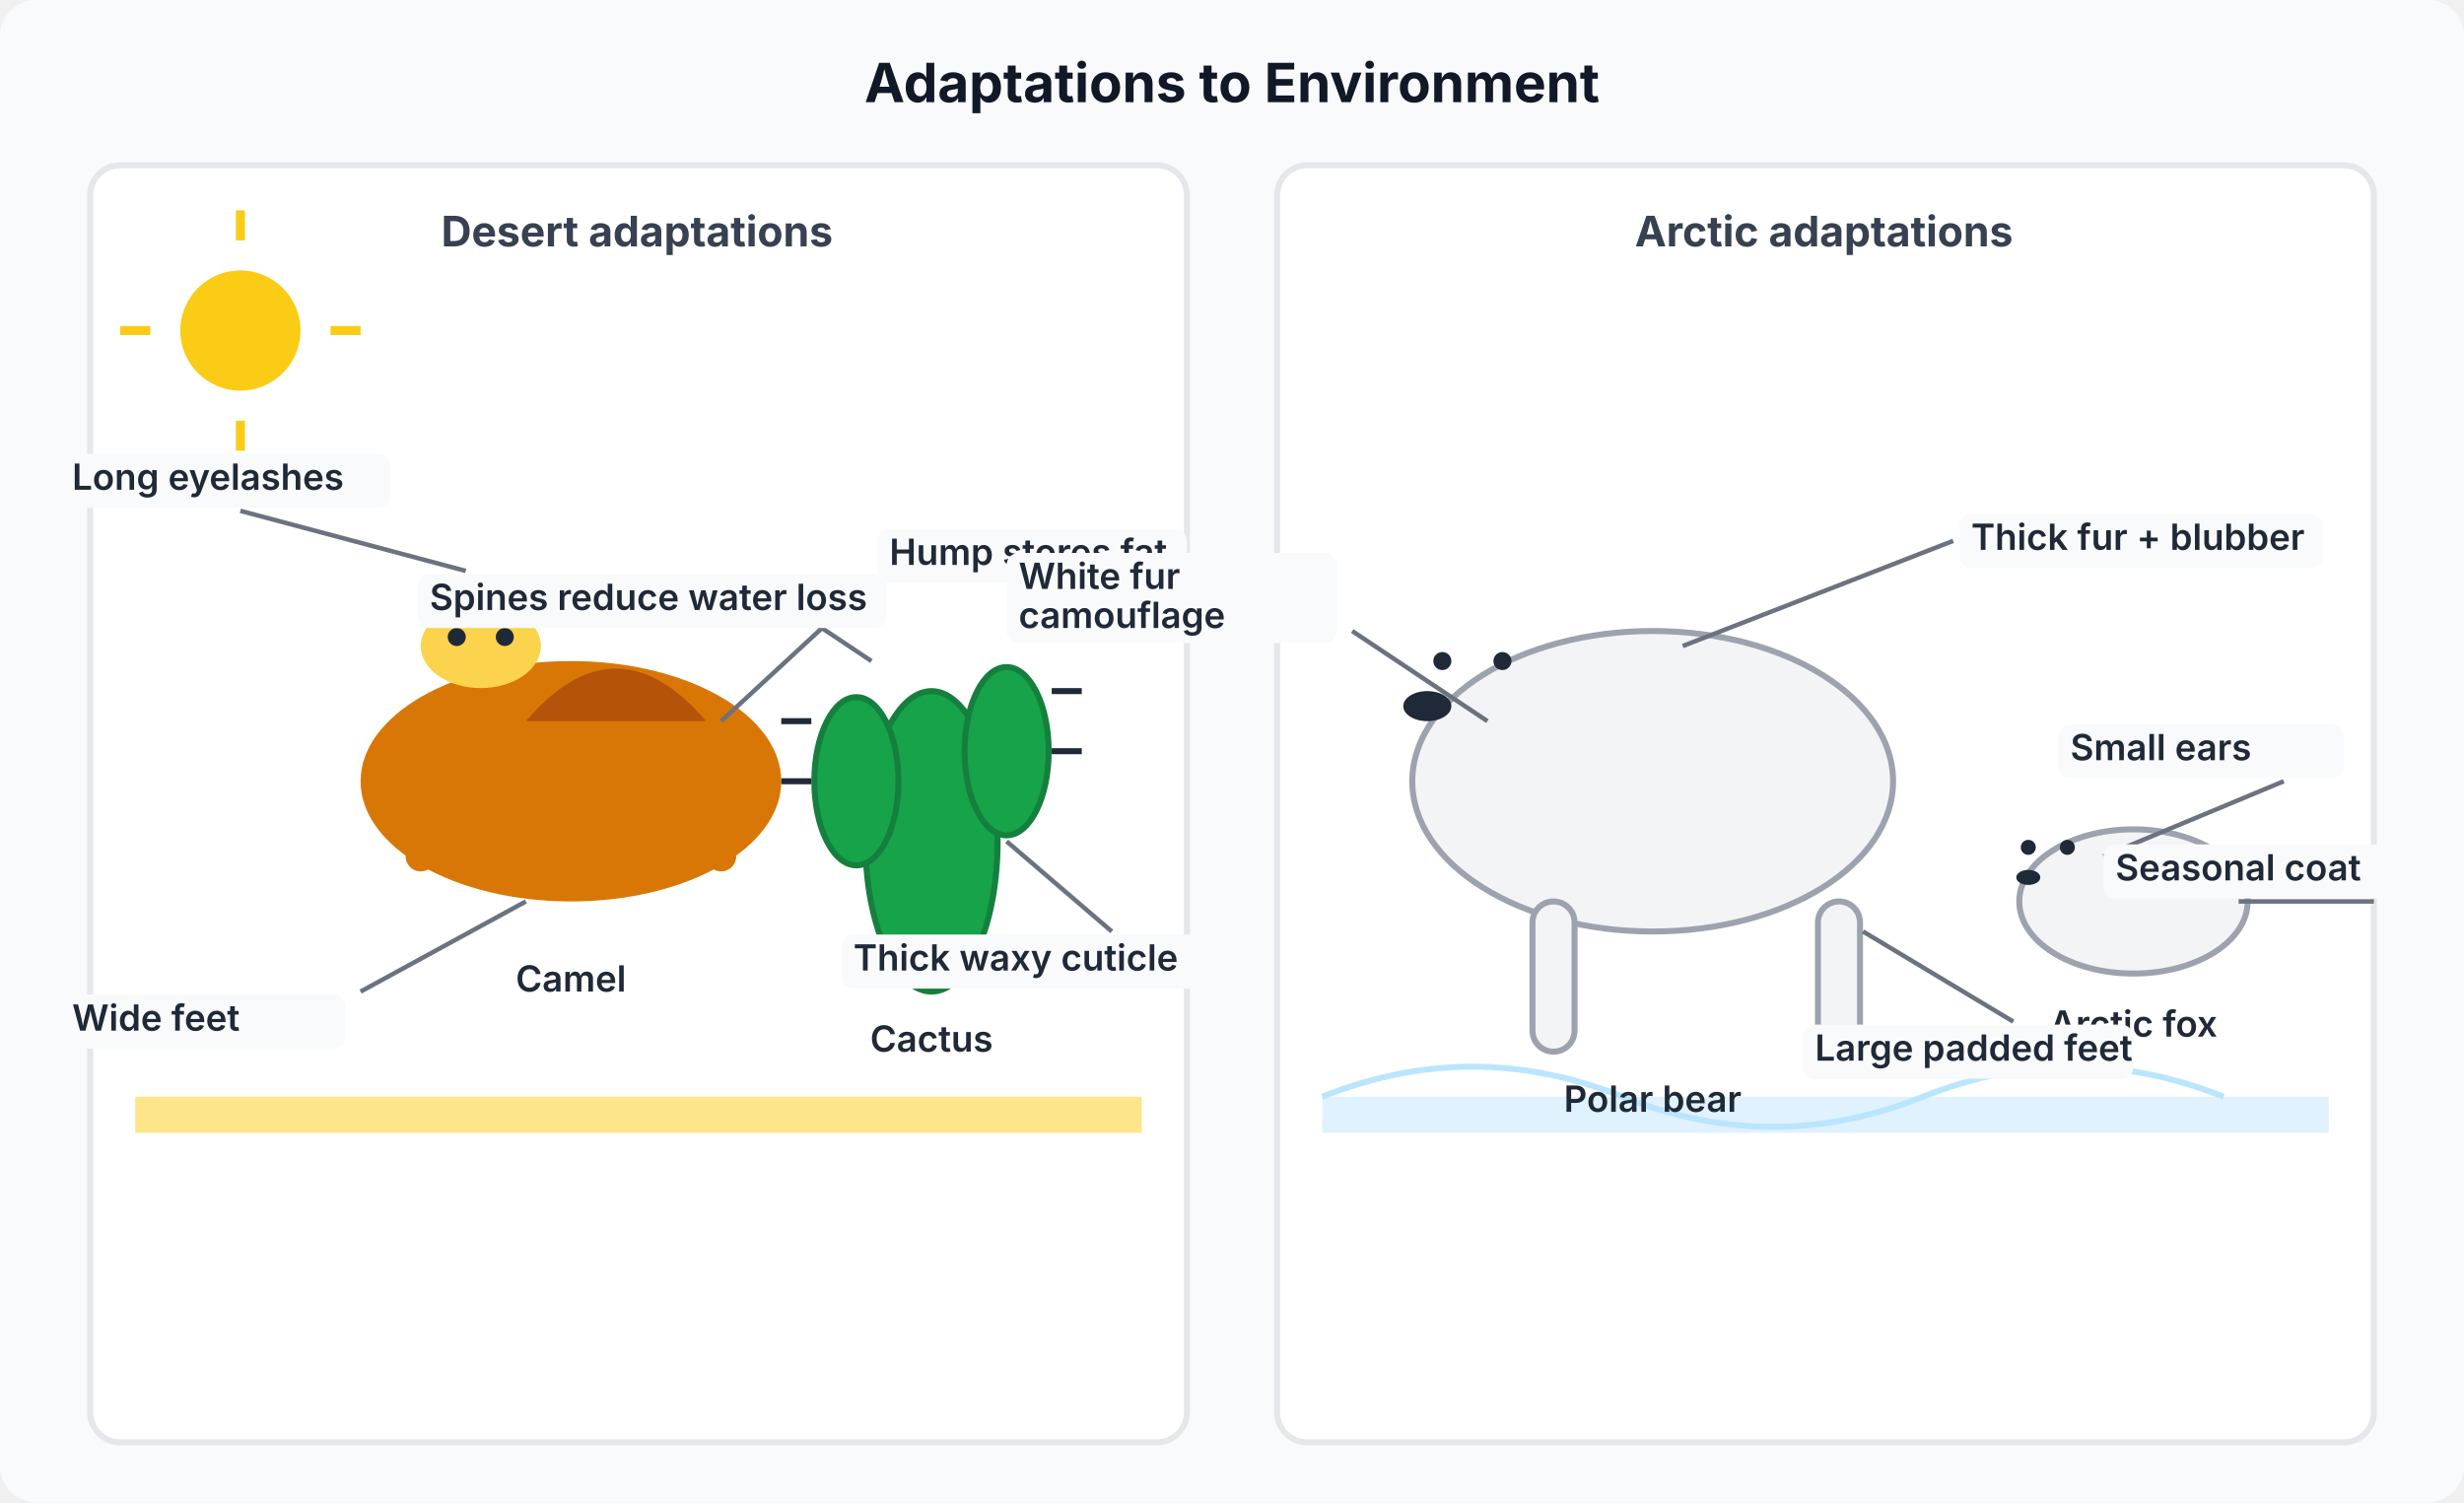
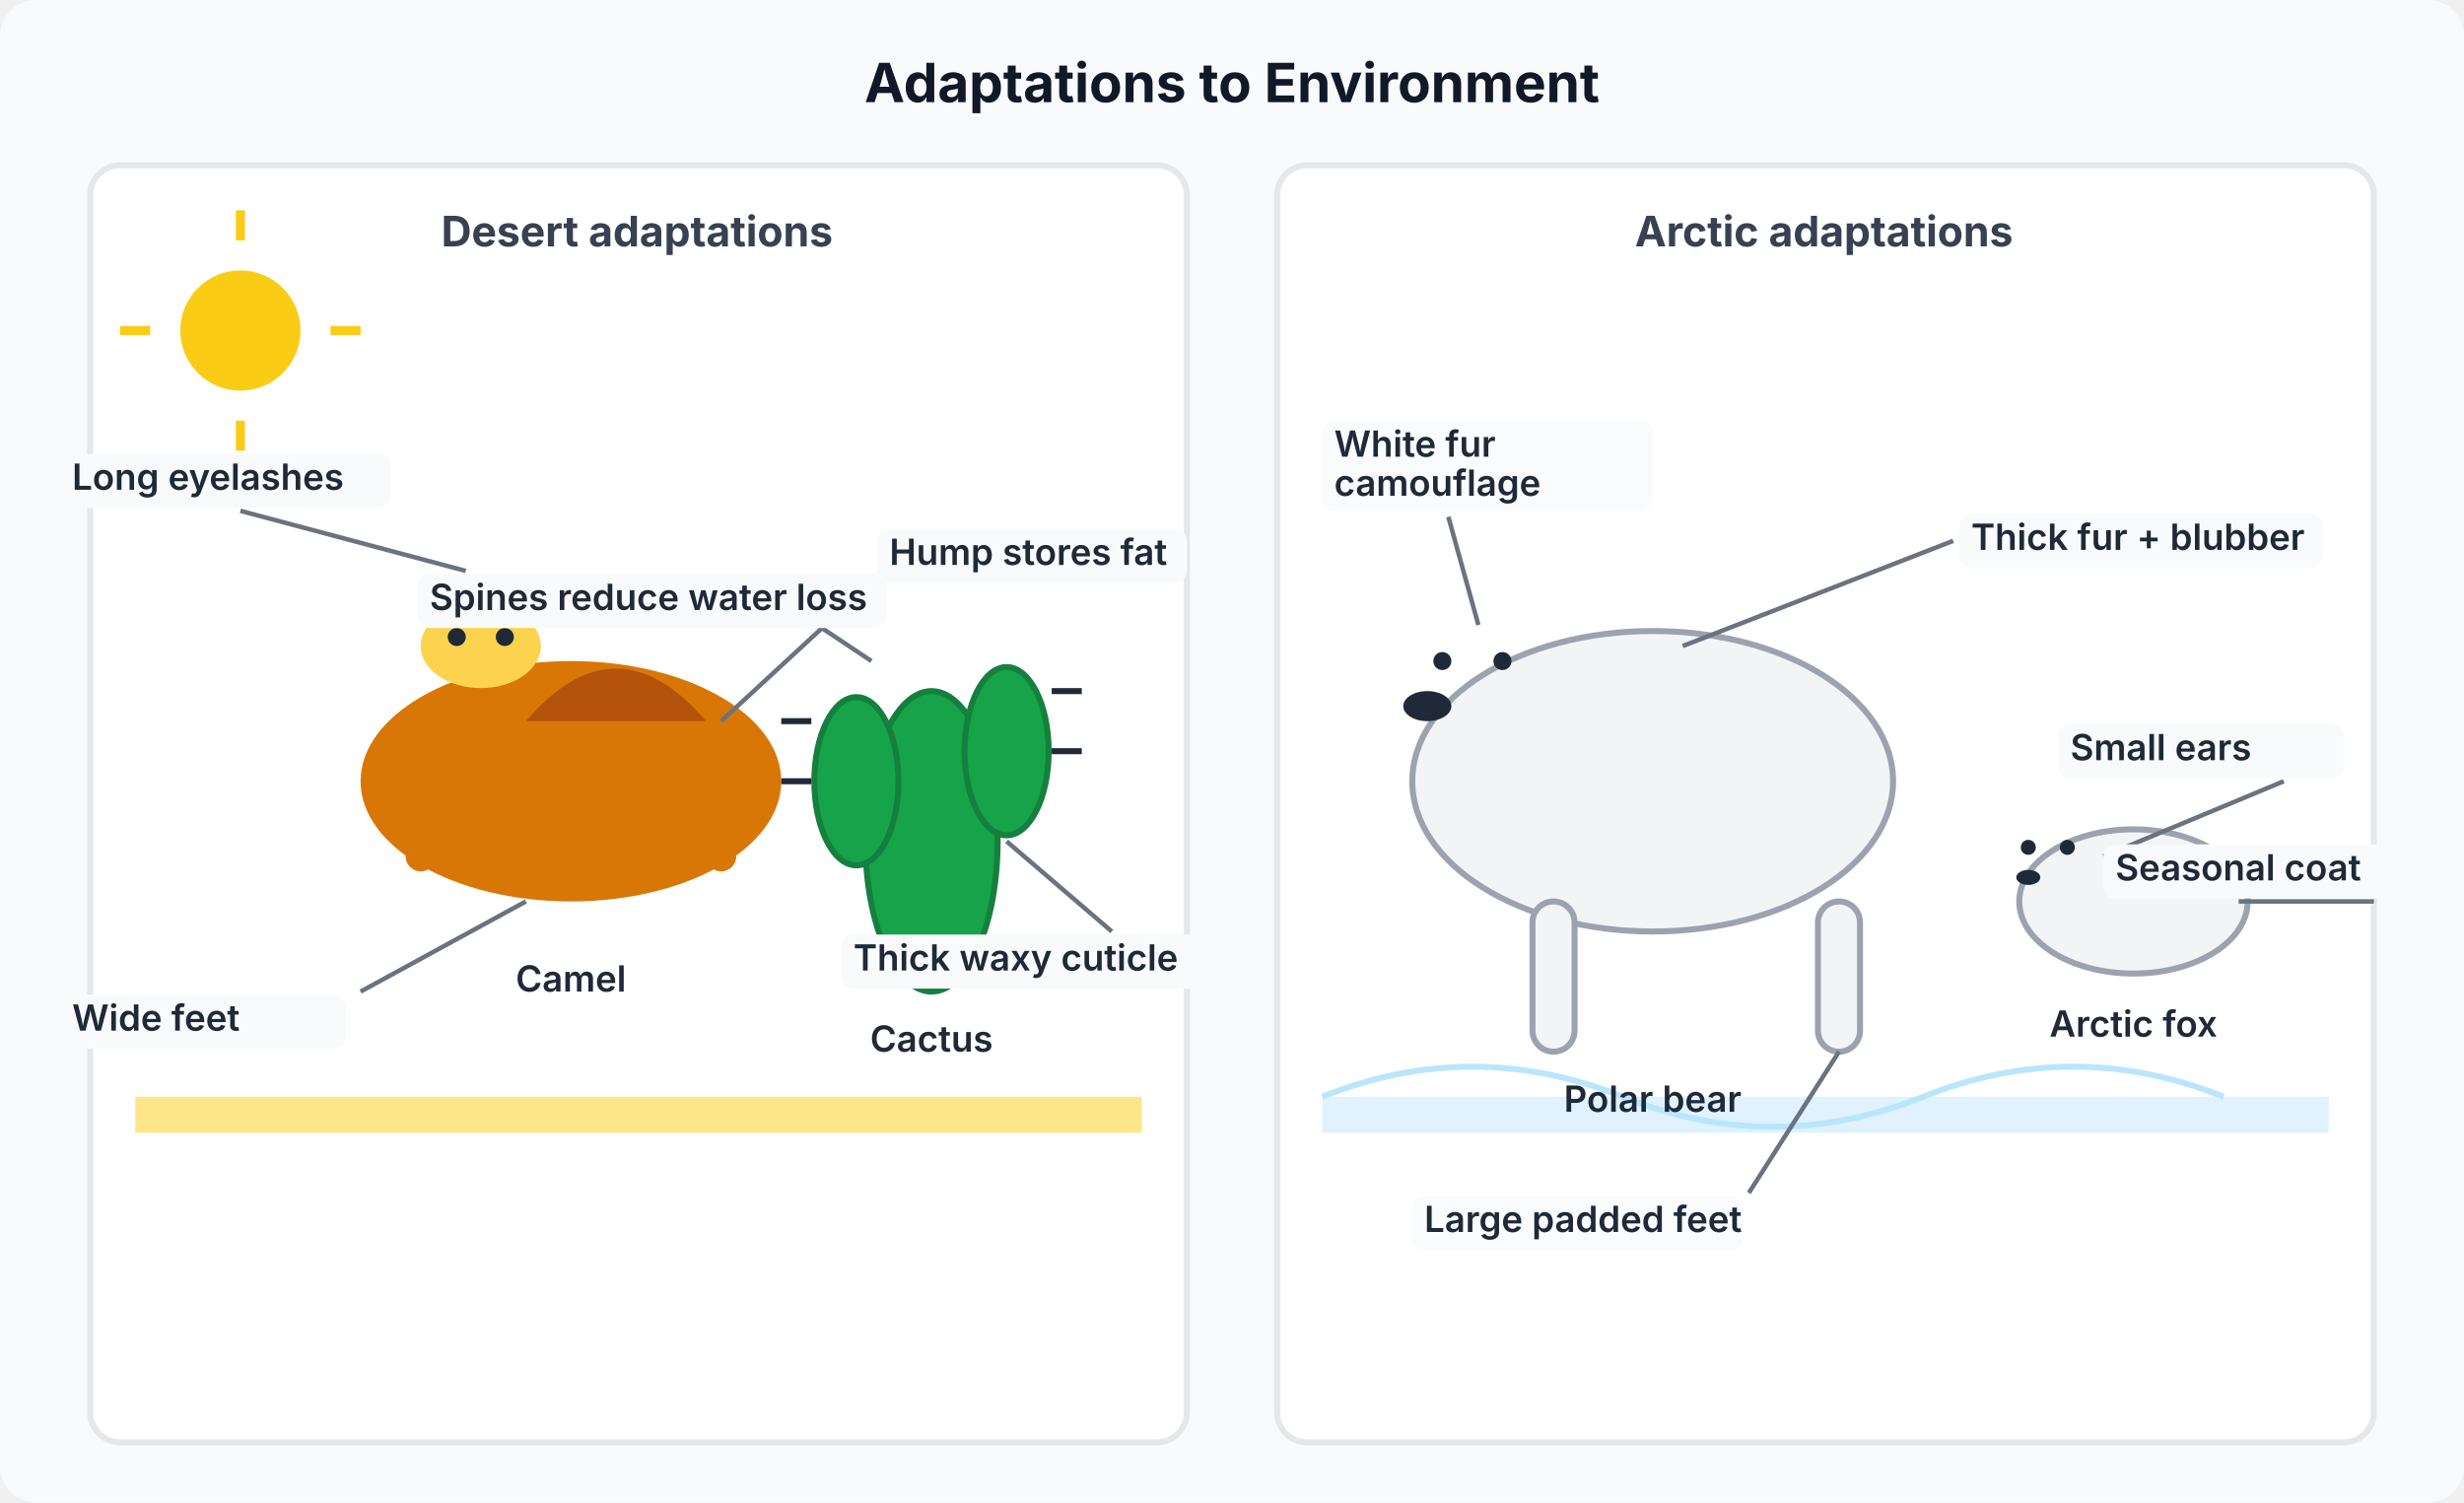
<svg xmlns="http://www.w3.org/2000/svg" viewBox="0 0 820 500" role="img" aria-labelledby="title desc">
  <defs>
    <style>
      .label { font-family: system-ui, -apple-system, BlinkMacSystemFont, sans-serif; font-size: 12px; font-weight: 600; fill: #1f2937; }
      .sublabel { font-family: system-ui, -apple-system, BlinkMacSystemFont, sans-serif; font-size: 11px; fill: #4b5563; }
      .title { font-family: system-ui, -apple-system, BlinkMacSystemFont, sans-serif; font-size: 18px; font-weight: 700; fill: #111827; }
      .panel-title { font-family: system-ui, -apple-system, BlinkMacSystemFont, sans-serif; font-size: 14px; font-weight: 700; fill: #374151; }
      .line { stroke: #6b7280; stroke-width: 1.5; fill: none; }
      .label-bg { fill: #f9fafb; }
    </style>
  </defs>
  <rect width="820" height="500" fill="#f9fafb" rx="12" />
  <text x="410" y="34" text-anchor="middle" class="title">Adaptations to Environment</text>
  <rect x="30" y="55" width="365" height="425" fill="#ffffff" stroke="#e5e7eb" stroke-width="2" rx="10" />
  <text x="212" y="82" text-anchor="middle" class="panel-title">Desert adaptations</text>
  <circle cx="80" cy="110" r="20" fill="#facc15" />
  <line x1="80" y1="80" x2="80" y2="70" stroke="#facc15" stroke-width="3" />
  <line x1="80" y1="140" x2="80" y2="150" stroke="#facc15" stroke-width="3" />
  <line x1="50" y1="110" x2="40" y2="110" stroke="#facc15" stroke-width="3" />
  <line x1="110" y1="110" x2="120" y2="110" stroke="#facc15" stroke-width="3" />
  <ellipse cx="190" cy="260" rx="70" ry="40" fill="#d97706" />
  <ellipse cx="160" cy="220" r="28" fill="#d97706" />
  <ellipse cx="160" cy="215" rx="20" ry="14" fill="#fcd34d" />
  <circle cx="152" cy="212" r="3" fill="#1f2937" />
  <circle cx="168" cy="212" r="3" fill="#1f2937" />
  <rect x="135" y="245" width="10" height="45" rx="5" fill="#d97706" />
  <rect x="235" y="245" width="10" height="45" rx="5" fill="#d97706" />
  <path d="M175,240 Q205,205 235,240" fill="#b45309" />
  <text x="190" y="330" text-anchor="middle" class="label">Camel</text>
  <ellipse cx="310" cy="280" rx="22" ry="50" fill="#16a34a" stroke="#15803d" stroke-width="2" />
  <ellipse cx="285" cy="260" rx="14" ry="28" fill="#16a34a" stroke="#15803d" stroke-width="2" />
  <ellipse cx="335" cy="250" rx="14" ry="28" fill="#16a34a" stroke="#15803d" stroke-width="2" />
  <line x1="270" y1="240" x2="260" y2="240" stroke="#1f2937" stroke-width="2" />
  <line x1="270" y1="260" x2="260" y2="260" stroke="#1f2937" stroke-width="2" />
  <line x1="350" y1="230" x2="360" y2="230" stroke="#1f2937" stroke-width="2" />
  <line x1="350" y1="250" x2="360" y2="250" stroke="#1f2937" stroke-width="2" />
  <text x="310" y="350" text-anchor="middle" class="label">Cactus</text>
  <rect x="45" y="365" width="335" height="12" fill="#fde68a" />
  <line x1="240" y1="240" x2="292" y2="192" class="line" />
  <rect x="292" y="176" width="103" height="18" rx="4" class="label-bg" />
  <text x="296" y="188" class="label">Hump stores fat</text>
  <line x1="155" y1="190" x2="80" y2="170" class="line" />
  <rect x="20" y="151" width="110" height="18" rx="4" class="label-bg" />
  <text x="24" y="163" class="label">Long eyelashes</text>
  <line x1="175" y1="300" x2="120" y2="330" class="line" />
  <rect x="20" y="331" width="95" height="18" rx="4" class="label-bg" />
  <text x="24" y="343" class="label">Wide feet</text>
  <line x1="290" y1="220" x2="260" y2="200" class="line" />
  <rect x="139" y="191" width="156" height="18" rx="4" class="label-bg" />
  <text x="143" y="203" class="label">Spines reduce water loss</text>
  <line x1="335" y1="280" x2="370" y2="310" class="line" />
  <rect x="280" y="311" width="130" height="18" rx="4" class="label-bg" />
  <text x="284" y="323" class="label">Thick waxy cuticle</text>
  <rect x="425" y="55" width="365" height="425" fill="#ffffff" stroke="#e5e7eb" stroke-width="2" rx="10" />
  <text x="607" y="82" text-anchor="middle" class="panel-title">Arctic adaptations</text>
  <rect x="440" y="365" width="335" height="12" fill="#e0f2fe" />
  <path d="M440,365 Q490,345 540,365 T640,365 T740,365" fill="none" stroke="#bae6fd" stroke-width="2" />
  <ellipse cx="550" cy="260" rx="80" ry="50" fill="#f3f4f6" stroke="#9ca3af" stroke-width="2" />
  <ellipse cx="490" cy="225" r="32" fill="#f3f4f6" stroke="#9ca3af" stroke-width="2" />
  <circle cx="480" cy="220" r="3" fill="#1f2937" />
  <circle cx="500" cy="220" r="3" fill="#1f2937" />
  <ellipse cx="475" cy="235" rx="8" ry="5" fill="#1f2937" />
  <rect x="510" y="300" width="14" height="50" rx="7" fill="#f3f4f6" stroke="#9ca3af" stroke-width="2" />
  <rect x="605" y="300" width="14" height="50" rx="7" fill="#f3f4f6" stroke="#9ca3af" stroke-width="2" />
  <text x="550" y="370" text-anchor="middle" class="label">Polar bear</text>
  <ellipse cx="710" cy="300" rx="38" ry="24" fill="#f3f4f6" stroke="#9ca3af" stroke-width="2" />
  <ellipse cx="680" cy="285" r="18" fill="#f3f4f6" stroke="#9ca3af" stroke-width="2" />
  <circle cx="675" cy="282" r="2.5" fill="#1f2937" />
  <circle cx="688" cy="282" r="2.5" fill="#1f2937" />
  <ellipse cx="675" cy="292" rx="4" ry="2.5" fill="#1f2937" />
  <text x="710" y="345" text-anchor="middle" class="label">Arctic fox</text>
  <line x1="560" y1="215" x2="650" y2="180" class="line" />
  <rect x="652" y="171" width="121" height="18" rx="4" class="label-bg" />
  <text x="656" y="183" class="label">Thick fur + blubber</text>
-   <line x1="495" y1="240" x2="450" y2="210" class="line" />
-   <rect x="335" y="184" width="110" height="30" rx="4" class="label-bg" />
-   <text x="339" y="196" class="label">White fur</text>
-   <text x="339" y="209" class="label">camouflage</text>
-   <line x1="620" y1="310" x2="670" y2="340" class="line" />
-   <rect x="600" y="341" width="110" height="18" rx="4" class="label-bg" />
-   <text x="604" y="353" class="label">Large padded feet</text>
+   <line x1="492" y1="208" x2="482" y2="172" stroke="#6b7280" stroke-width="1.5" fill="none" />
+   <rect x="440" y="140" width="110" height="30" rx="4" class="label-bg" fill-opacity="0.85" />
+   <text x="444" y="152" class="label">White fur</text>
+   <text x="444" y="165" class="label">camouflage</text>
+   <line x1="612" y1="350" x2="582" y2="397" stroke="#6b7280" stroke-width="1.5" fill="none" />
+   <rect x="470" y="398" width="110" height="18" rx="4" class="label-bg" fill-opacity="0.85" />
+   <text x="474" y="410" class="label">Large padded feet</text>
  <line x1="700" y1="285" x2="760" y2="260" class="line" />
  <rect x="685" y="241" width="95" height="18" rx="4" class="label-bg" />
  <text x="689" y="253" class="label">Small ears</text>
  <line x1="745" y1="300" x2="790" y2="300" class="line" />
  <rect x="700" y="281" width="95" height="18" rx="4" class="label-bg" />
  <text x="704" y="293" class="label">Seasonal coat</text>
</svg>
